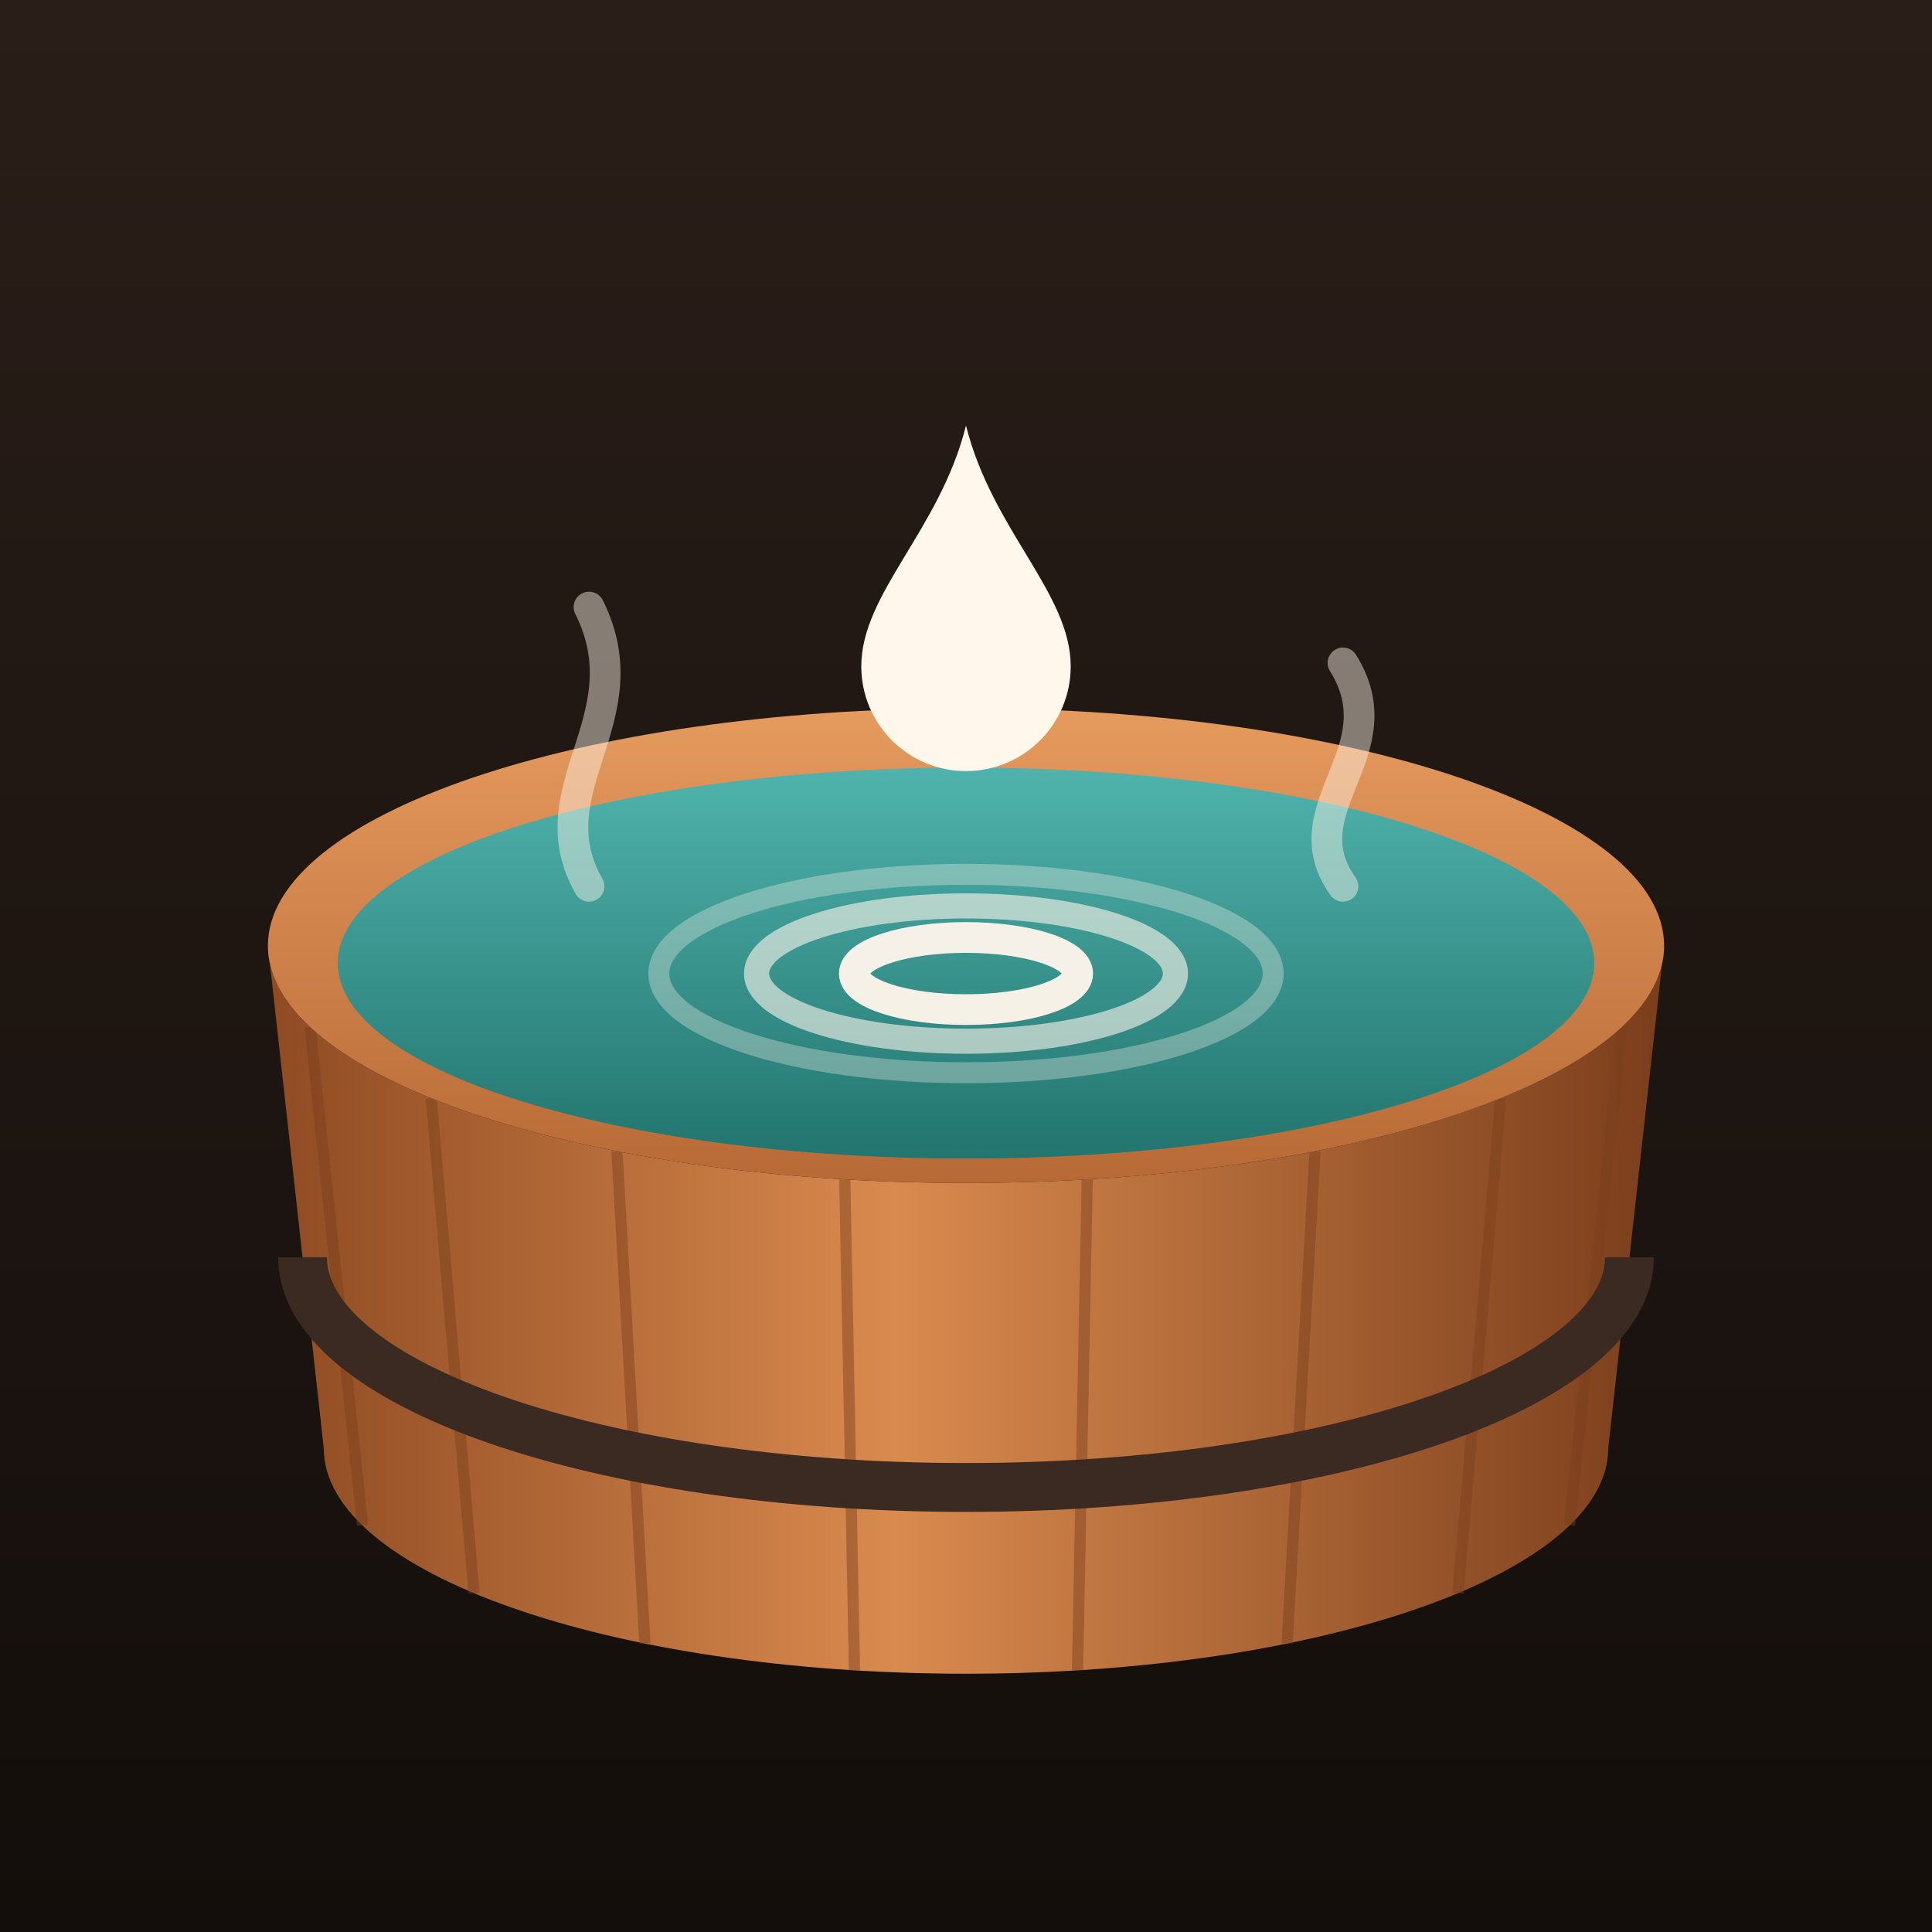
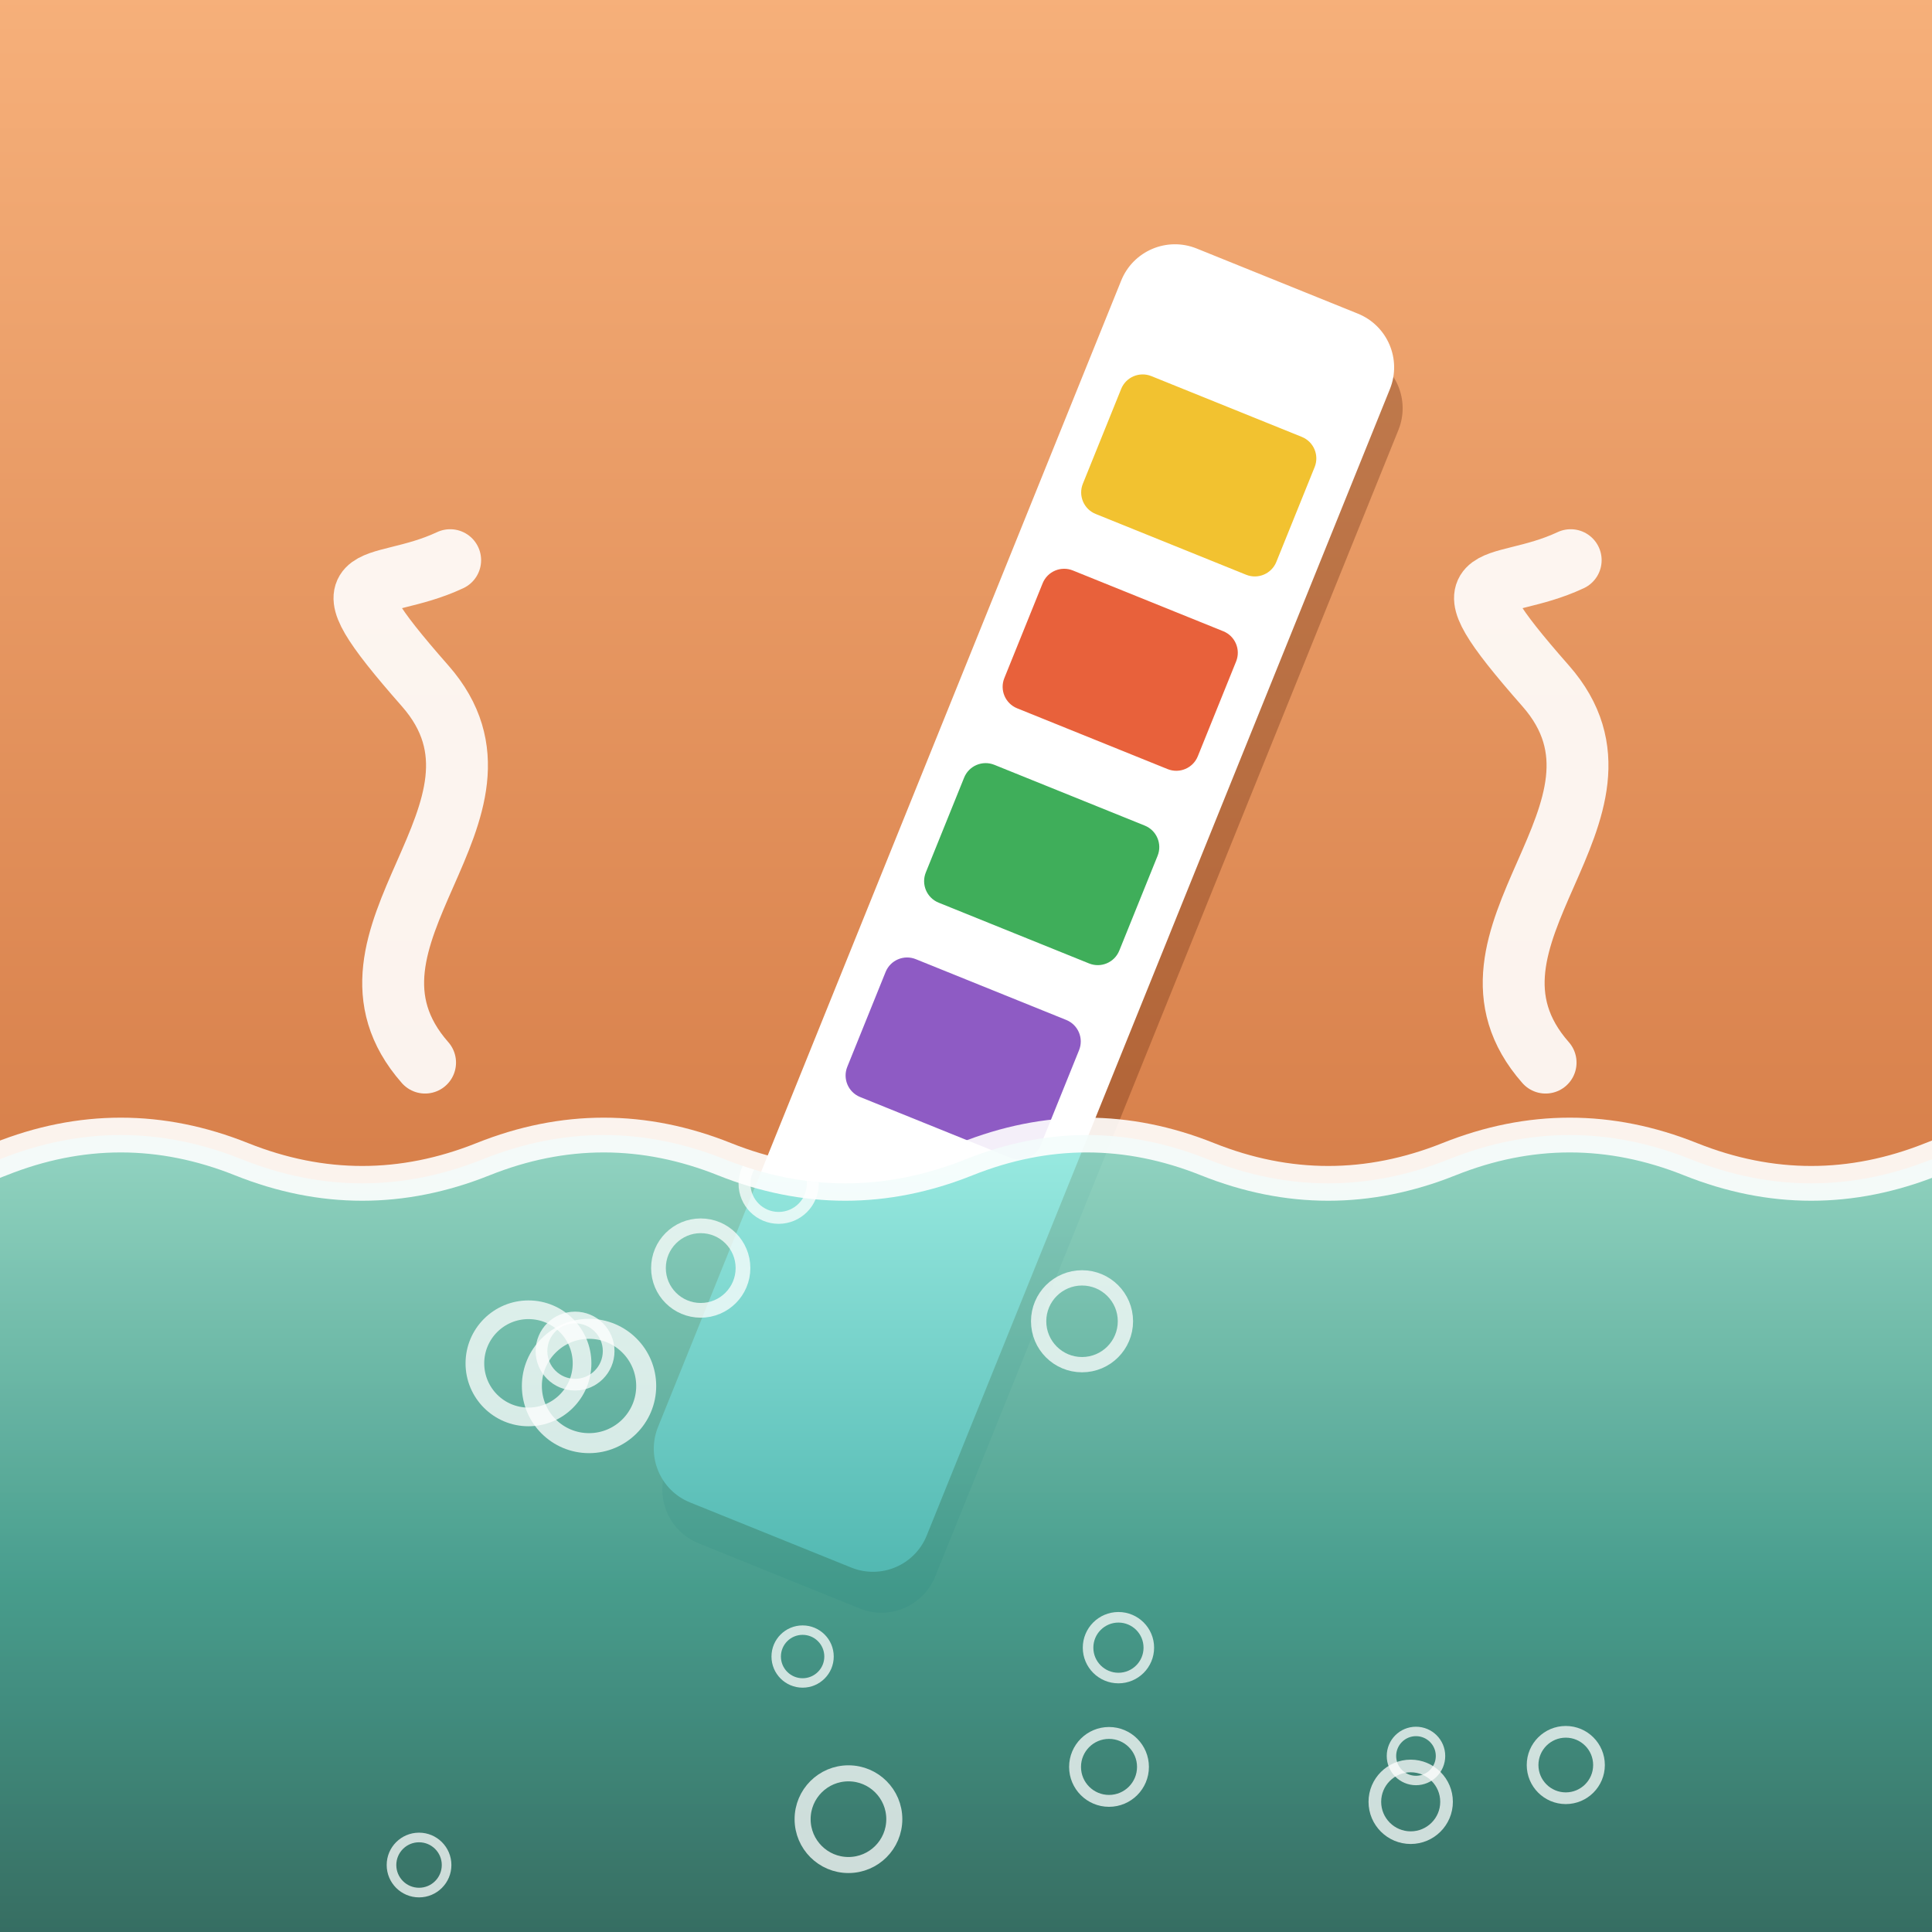
<svg xmlns="http://www.w3.org/2000/svg" width="1024" height="1024" viewBox="0 0 1024 1024">
  <defs>
-     <linearGradient id="g" x1="0" y1="0" x2="0" y2="1">
-       <stop offset="0" stop-color="#2A1E18" />
-       <stop offset="1" stop-color="#130E0B" />
+     <linearGradient id="bg" x1="0" y1="0" x2="0" y2="1">
+       <stop offset="0" stop-color="#F6B07A" />
+       <stop offset="1" stop-color="#C4612C" />
    </linearGradient>
-     <linearGradient id="w" x1="0" y1="0" x2="0" y2="1">
-       <stop offset="0" stop-color="#4FB3AC" />
-       <stop offset="1" stop-color="#23756F" />
-     </linearGradient>
-     <linearGradient id="r" x1="0" y1="0" x2="0" y2="1">
-       <stop offset="0" stop-color="#E59A5E" />
-       <stop offset="1" stop-color="#B86A36" />
-     </linearGradient>
-     <linearGradient id="body" x1="0" y1="0" x2="1" y2="0">
-       <stop offset="0" stop-color="#8E4A22" />
-       <stop offset="0.45" stop-color="#D98A4E" />
-       <stop offset="1" stop-color="#7A3D1B" />
+     <linearGradient id="w" gradientUnits="userSpaceOnUse" x1="0" y1="614.4" x2="0" y2="1024">
+       <stop offset="0" stop-color="#7FE3D8" />
+       <stop offset="0.55" stop-color="#2AA79F" />
+       <stop offset="1" stop-color="#17706E" />
    </linearGradient>
  </defs>
-   <rect width="1024" height="1024" fill="url(#g)" />
-   <path d="M142.0,501.2 L171.6,767.6 A340.4,119.51 0 0 0 852.4,767.6 L882.0,501.2 A370.0,125.8 0 0 1 142.0,501.2 Z" fill="url(#body)" />
-   <line x1="164.314" y1="544.226" x2="192.129" y2="808.475" stroke="#7A3F1C" stroke-opacity="0.45" stroke-width="5.92" />
-   <line x1="228.564" y1="582.063" x2="251.238" y2="844.42" stroke="#7A3F1C" stroke-opacity="0.45" stroke-width="5.92" />
-   <line x1="327.0" y1="610.146" x2="341.8" y2="871.099" stroke="#7A3F1C" stroke-opacity="0.45" stroke-width="5.92" />
-   <line x1="447.75" y1="625.089" x2="452.89" y2="885.294" stroke="#7A3F1C" stroke-opacity="0.45" stroke-width="5.92" />
-   <line x1="576.25" y1="625.089" x2="571.11" y2="885.294" stroke="#7A3F1C" stroke-opacity="0.45" stroke-width="5.92" />
-   <line x1="697.0" y1="610.146" x2="682.2" y2="871.099" stroke="#7A3F1C" stroke-opacity="0.45" stroke-width="5.92" />
-   <line x1="795.436" y1="582.063" x2="772.762" y2="844.42" stroke="#7A3F1C" stroke-opacity="0.45" stroke-width="5.92" />
-   <line x1="859.686" y1="544.226" x2="831.871" y2="808.475" stroke="#7A3F1C" stroke-opacity="0.45" stroke-width="5.92" />
-   <path d="M160.352,666.368 A351.648,122.026 0 0 0 863.648,666.368" fill="none" stroke="#3B2A22" stroke-width="25.9" />
-   <ellipse cx="512" cy="501.2" rx="370.0" ry="125.8" fill="url(#r)" />
-   <ellipse cx="512" cy="510.45" rx="333.0" ry="103.6" fill="url(#w)" />
-   <clipPath id="wc740">
-     <ellipse cx="512" cy="510.45" rx="333.0" ry="103.6" />
+   <rect width="1024" height="1024" fill="url(#bg)" />
+   <clipPath id="wc">
+     <path d="M-1024.0,614.4 Q-960.0,588.8 -896.0,614.4 Q-832.0,640.0 -768.0,614.4 Q-704.0,588.8 -640.0,614.4 Q-576.0,640.0 -512.0,614.4 Q-448.0,588.8 -384.0,614.4 Q-320.0,640.0 -256.0,614.4 Q-192.0,588.8 -128.0,614.4 Q-64.0,640.0 0.0,614.4 Q64.0,588.8 128.0,614.4 Q192.0,640.0 256.0,614.4 Q320.0,588.8 384.0,614.4 Q448.0,640.0 512.0,614.4 Q576.0,588.8 640.0,614.4 Q704.0,640.0 768.0,614.4 Q832.0,588.8 896.0,614.4 Q960.0,640.0 1024.0,614.4 Q1088.0,588.8 1152.0,614.4 Q1216.0,640.0 1280.0,614.4 Q1344.0,588.8 1408.0,614.4 Q1472.0,640.0 1536.0,614.4 Q1600.0,588.8 1664.0,614.4 Q1728.0,640.0 1792.0,614.4 Q1856.0,588.8 1920.0,614.4 Q1984.0,640.0 2048.0,614.4 L2048.0,2048 L-1024.0,2048 Z" />
  </clipPath>
-   <g clip-path="url(#wc740)">
-     <ellipse cx="512" cy="516.0" rx="59.2" ry="19.122" fill="none" stroke="#FFF6EC" stroke-width="16.28" opacity="0.95" />
-     <ellipse cx="512" cy="516.0" rx="111.0" ry="35.853" fill="none" stroke="#FFF6EC" stroke-width="13.32" opacity="0.6" />
-     <ellipse cx="512" cy="516.0" rx="162.8" ry="52.584" fill="none" stroke="#FFF6EC" stroke-width="11.1" opacity="0.32" />
+   <path d="M225.3,563.2 c-58.6,-66.6 58.6,-133.1 0,-199.7 s-26.6,-47.9 13.3,-66.6" fill="none" stroke="#FFFFFF" stroke-opacity="0.9" stroke-width="32.8" stroke-linecap="round" />
+   <path d="M819.2,563.2 c-58.6,-66.6 58.6,-133.1 0,-199.7 s-26.6,-47.9 13.3,-66.6" fill="none" stroke="#FFFFFF" stroke-opacity="0.9" stroke-width="32.8" stroke-linecap="round" />
+   <g transform="translate(542.72,481.28) rotate(22)">
+     <rect x="-64.5" y="-340.0" width="153.6" height="716.8" rx="30.72" fill="#6B2E12" fill-opacity="0.35" />
+     <rect x="-76.8" y="-358.4" width="153.6" height="716.8" rx="30.72" fill="#FFFFFF" />
+     <rect x="-55.3" y="-286.7" width="110.6" height="78.8" rx="12.3" fill="#F2C230" />
+     <rect x="-55.3" y="-175.6" width="110.6" height="78.8" rx="12.3" fill="#E8613B" />
+     <rect x="-55.3" y="-64.5" width="110.6" height="78.8" rx="12.3" fill="#3FAE5A" />
+     <rect x="-55.3" y="46.6" width="110.6" height="78.8" rx="12.3" fill="#8E5BC4" />
  </g>
-   <path d="M512,225.55 C525.875,281.05 567.5,314.35 567.5,353.2 A55.5,55.5 0 0 1 456.5,353.2 C456.5,314.35 498.125,281.05 512,225.55 Z" fill="#FFF6EC" />
-   <path d="M312.2,469.75 c-29.6,-51.8 29.6,-88.8 0,-148.0" fill="none" stroke="#FFF6EC" stroke-opacity="0.45" stroke-width="16.28" stroke-linecap="round" />
-   <path d="M711.8,469.75 c-29.6,-41.44 29.6,-71.04 0,-118.4" fill="none" stroke="#FFF6EC" stroke-opacity="0.45" stroke-width="16.28" stroke-linecap="round" />
+   <path d="M-1024.0,614.4 Q-960.0,588.8 -896.0,614.4 Q-832.0,640.0 -768.0,614.4 Q-704.0,588.8 -640.0,614.4 Q-576.0,640.0 -512.0,614.4 Q-448.0,588.8 -384.0,614.4 Q-320.0,640.0 -256.0,614.4 Q-192.0,588.8 -128.0,614.4 Q-64.0,640.0 0.0,614.4 Q64.0,588.8 128.0,614.4 Q192.0,640.0 256.0,614.4 Q320.0,588.8 384.0,614.4 Q448.0,640.0 512.0,614.4 Q576.0,588.8 640.0,614.4 Q704.0,640.0 768.0,614.4 Q832.0,588.8 896.0,614.4 Q960.0,640.0 1024.0,614.4 Q1088.0,588.8 1152.0,614.4 Q1216.0,640.0 1280.0,614.4 Q1344.0,588.8 1408.0,614.4 Q1472.0,640.0 1536.0,614.4 Q1600.0,588.8 1664.0,614.4 Q1728.0,640.0 1792.0,614.4 Q1856.0,588.8 1920.0,614.4 Q1984.0,640.0 2048.0,614.4 L2048.0,2048 L-1024.0,2048 Z" fill="url(#w)" fill-opacity="0.82" />
+   <g clip-path="url(#wc)">
+     <circle cx="449.7" cy="964.2" r="24.3" fill="none" stroke="#FFFFFF" stroke-opacity="0.75" stroke-width="8.5" />
+     <circle cx="747.7" cy="955.0" r="19.0" fill="none" stroke="#FFFFFF" stroke-opacity="0.75" stroke-width="6.7" />
+     <circle cx="750.5" cy="930.7" r="13.0" fill="none" stroke="#FFFFFF" stroke-opacity="0.75" stroke-width="5.0" />
+     <circle cx="425.4" cy="878.0" r="14.0" fill="none" stroke="#FFFFFF" stroke-opacity="0.75" stroke-width="5.0" />
+     <circle cx="222.1" cy="988.5" r="14.6" fill="none" stroke="#FFFFFF" stroke-opacity="0.75" stroke-width="5.1" />
+     <circle cx="559.5" cy="1119.6" r="29.8" fill="none" stroke="#FFFFFF" stroke-opacity="0.75" stroke-width="10.4" />
+     <circle cx="312.2" cy="734.6" r="30.3" fill="none" stroke="#FFFFFF" stroke-opacity="0.75" stroke-width="10.6" />
+     <circle cx="829.9" cy="935.5" r="17.6" fill="none" stroke="#FFFFFF" stroke-opacity="0.75" stroke-width="6.2" />
+     <circle cx="587.8" cy="936.5" r="18.0" fill="none" stroke="#FFFFFF" stroke-opacity="0.75" stroke-width="6.3" />
+     <circle cx="573.5" cy="700.3" r="23.0" fill="none" stroke="#FFFFFF" stroke-opacity="0.75" stroke-width="8.1" />
+     <circle cx="371.4" cy="672.1" r="22.4" fill="none" stroke="#FFFFFF" stroke-opacity="0.75" stroke-width="7.8" />
+     <circle cx="592.8" cy="873.3" r="16.1" fill="none" stroke="#FFFFFF" stroke-opacity="0.75" stroke-width="5.6" />
+     <circle cx="412.7" cy="627.4" r="18.1" fill="none" stroke="#FFFFFF" stroke-opacity="0.75" stroke-width="6.3" />
+     <circle cx="304.8" cy="716.1" r="17.8" fill="none" stroke="#FFFFFF" stroke-opacity="0.75" stroke-width="6.2" />
+     <circle cx="594.5" cy="551.6" r="16.8" fill="none" stroke="#FFFFFF" stroke-opacity="0.75" stroke-width="5.9" />
+     <circle cx="280.1" cy="722.6" r="28.4" fill="none" stroke="#FFFFFF" stroke-opacity="0.75" stroke-width="9.9" />
+   </g>
+   <path d="M-1024.0,614.4 Q-960.0,588.8 -896.0,614.4 Q-832.0,640.0 -768.0,614.4 Q-704.0,588.8 -640.0,614.4 Q-576.0,640.0 -512.0,614.4 Q-448.0,588.8 -384.0,614.4 Q-320.0,640.0 -256.0,614.4 Q-192.0,588.8 -128.0,614.4 Q-64.0,640.0 0.0,614.4 Q64.0,588.8 128.0,614.4 Q192.0,640.0 256.0,614.4 Q320.0,588.8 384.0,614.4 Q448.0,640.0 512.0,614.4 Q576.0,588.8 640.0,614.4 Q704.0,640.0 768.0,614.4 Q832.0,588.8 896.0,614.4 Q960.0,640.0 1024.0,614.4 Q1088.0,588.8 1152.0,614.4 Q1216.0,640.0 1280.0,614.4 Q1344.0,588.8 1408.0,614.4 Q1472.0,640.0 1536.0,614.4 Q1600.0,588.8 1664.0,614.4 Q1728.0,640.0 1792.0,614.4 Q1856.0,588.8 1920.0,614.4 Q1984.0,640.0 2048.0,614.4" fill="none" stroke="#FFFFFF" stroke-opacity="0.9" stroke-width="18.432" />
</svg>
